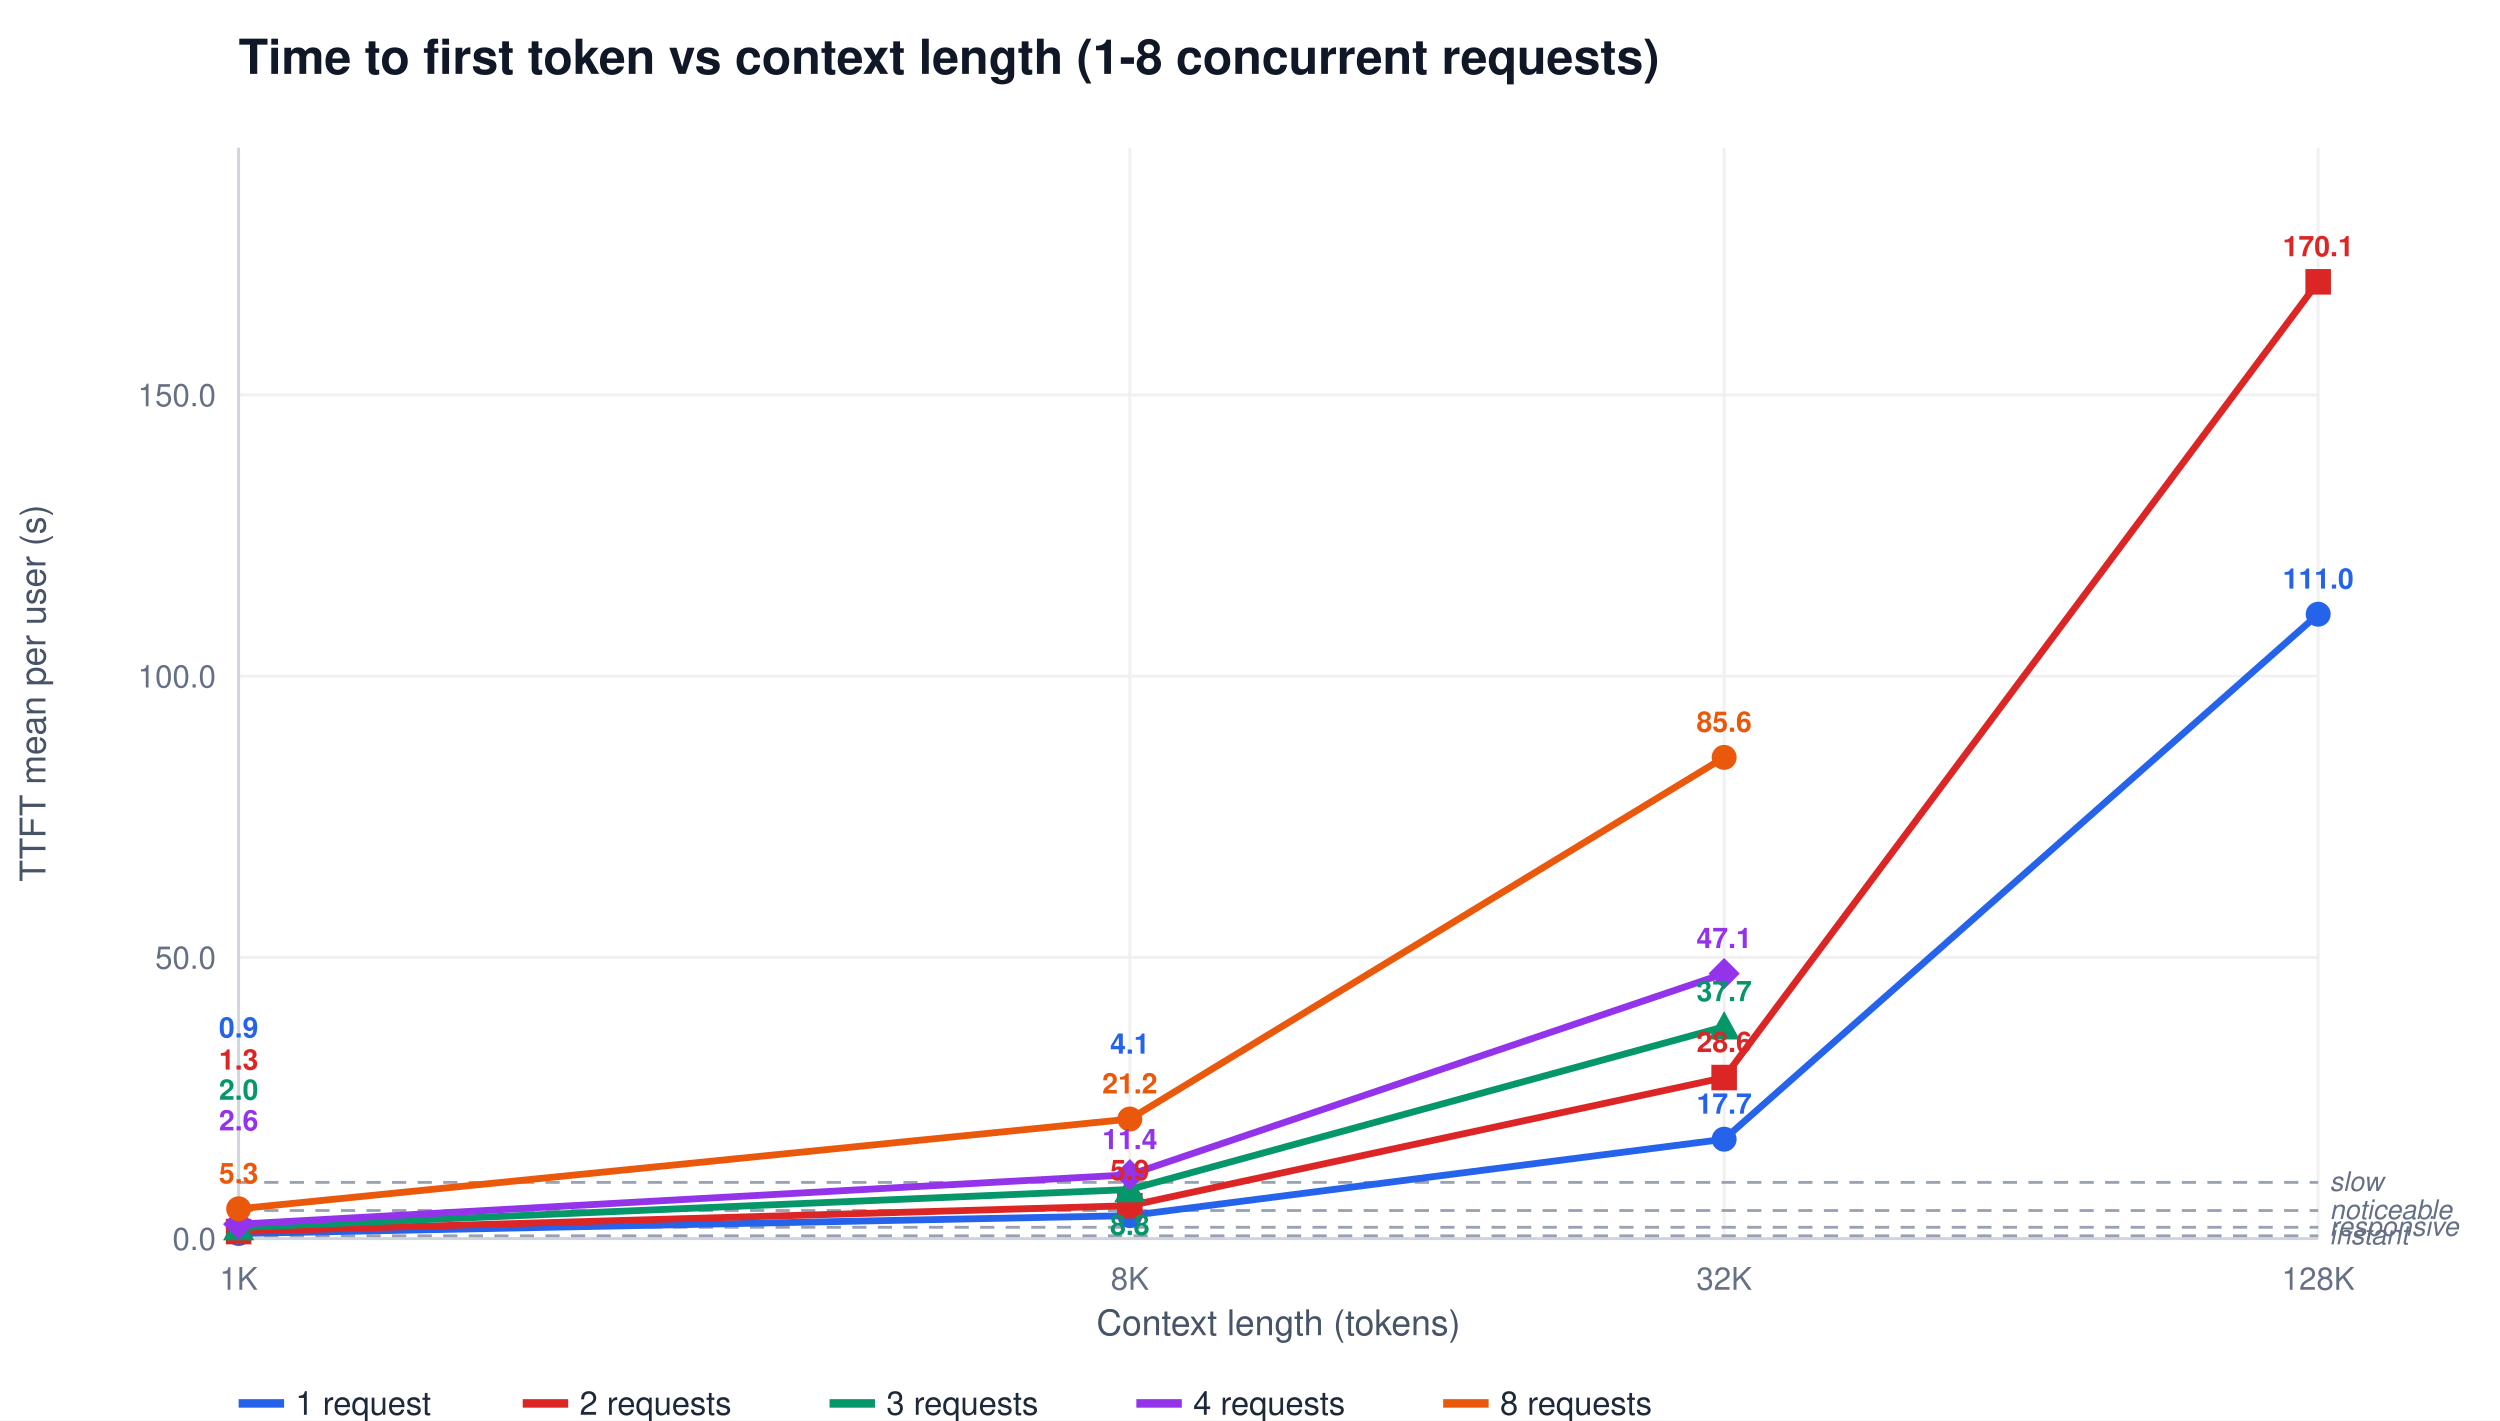
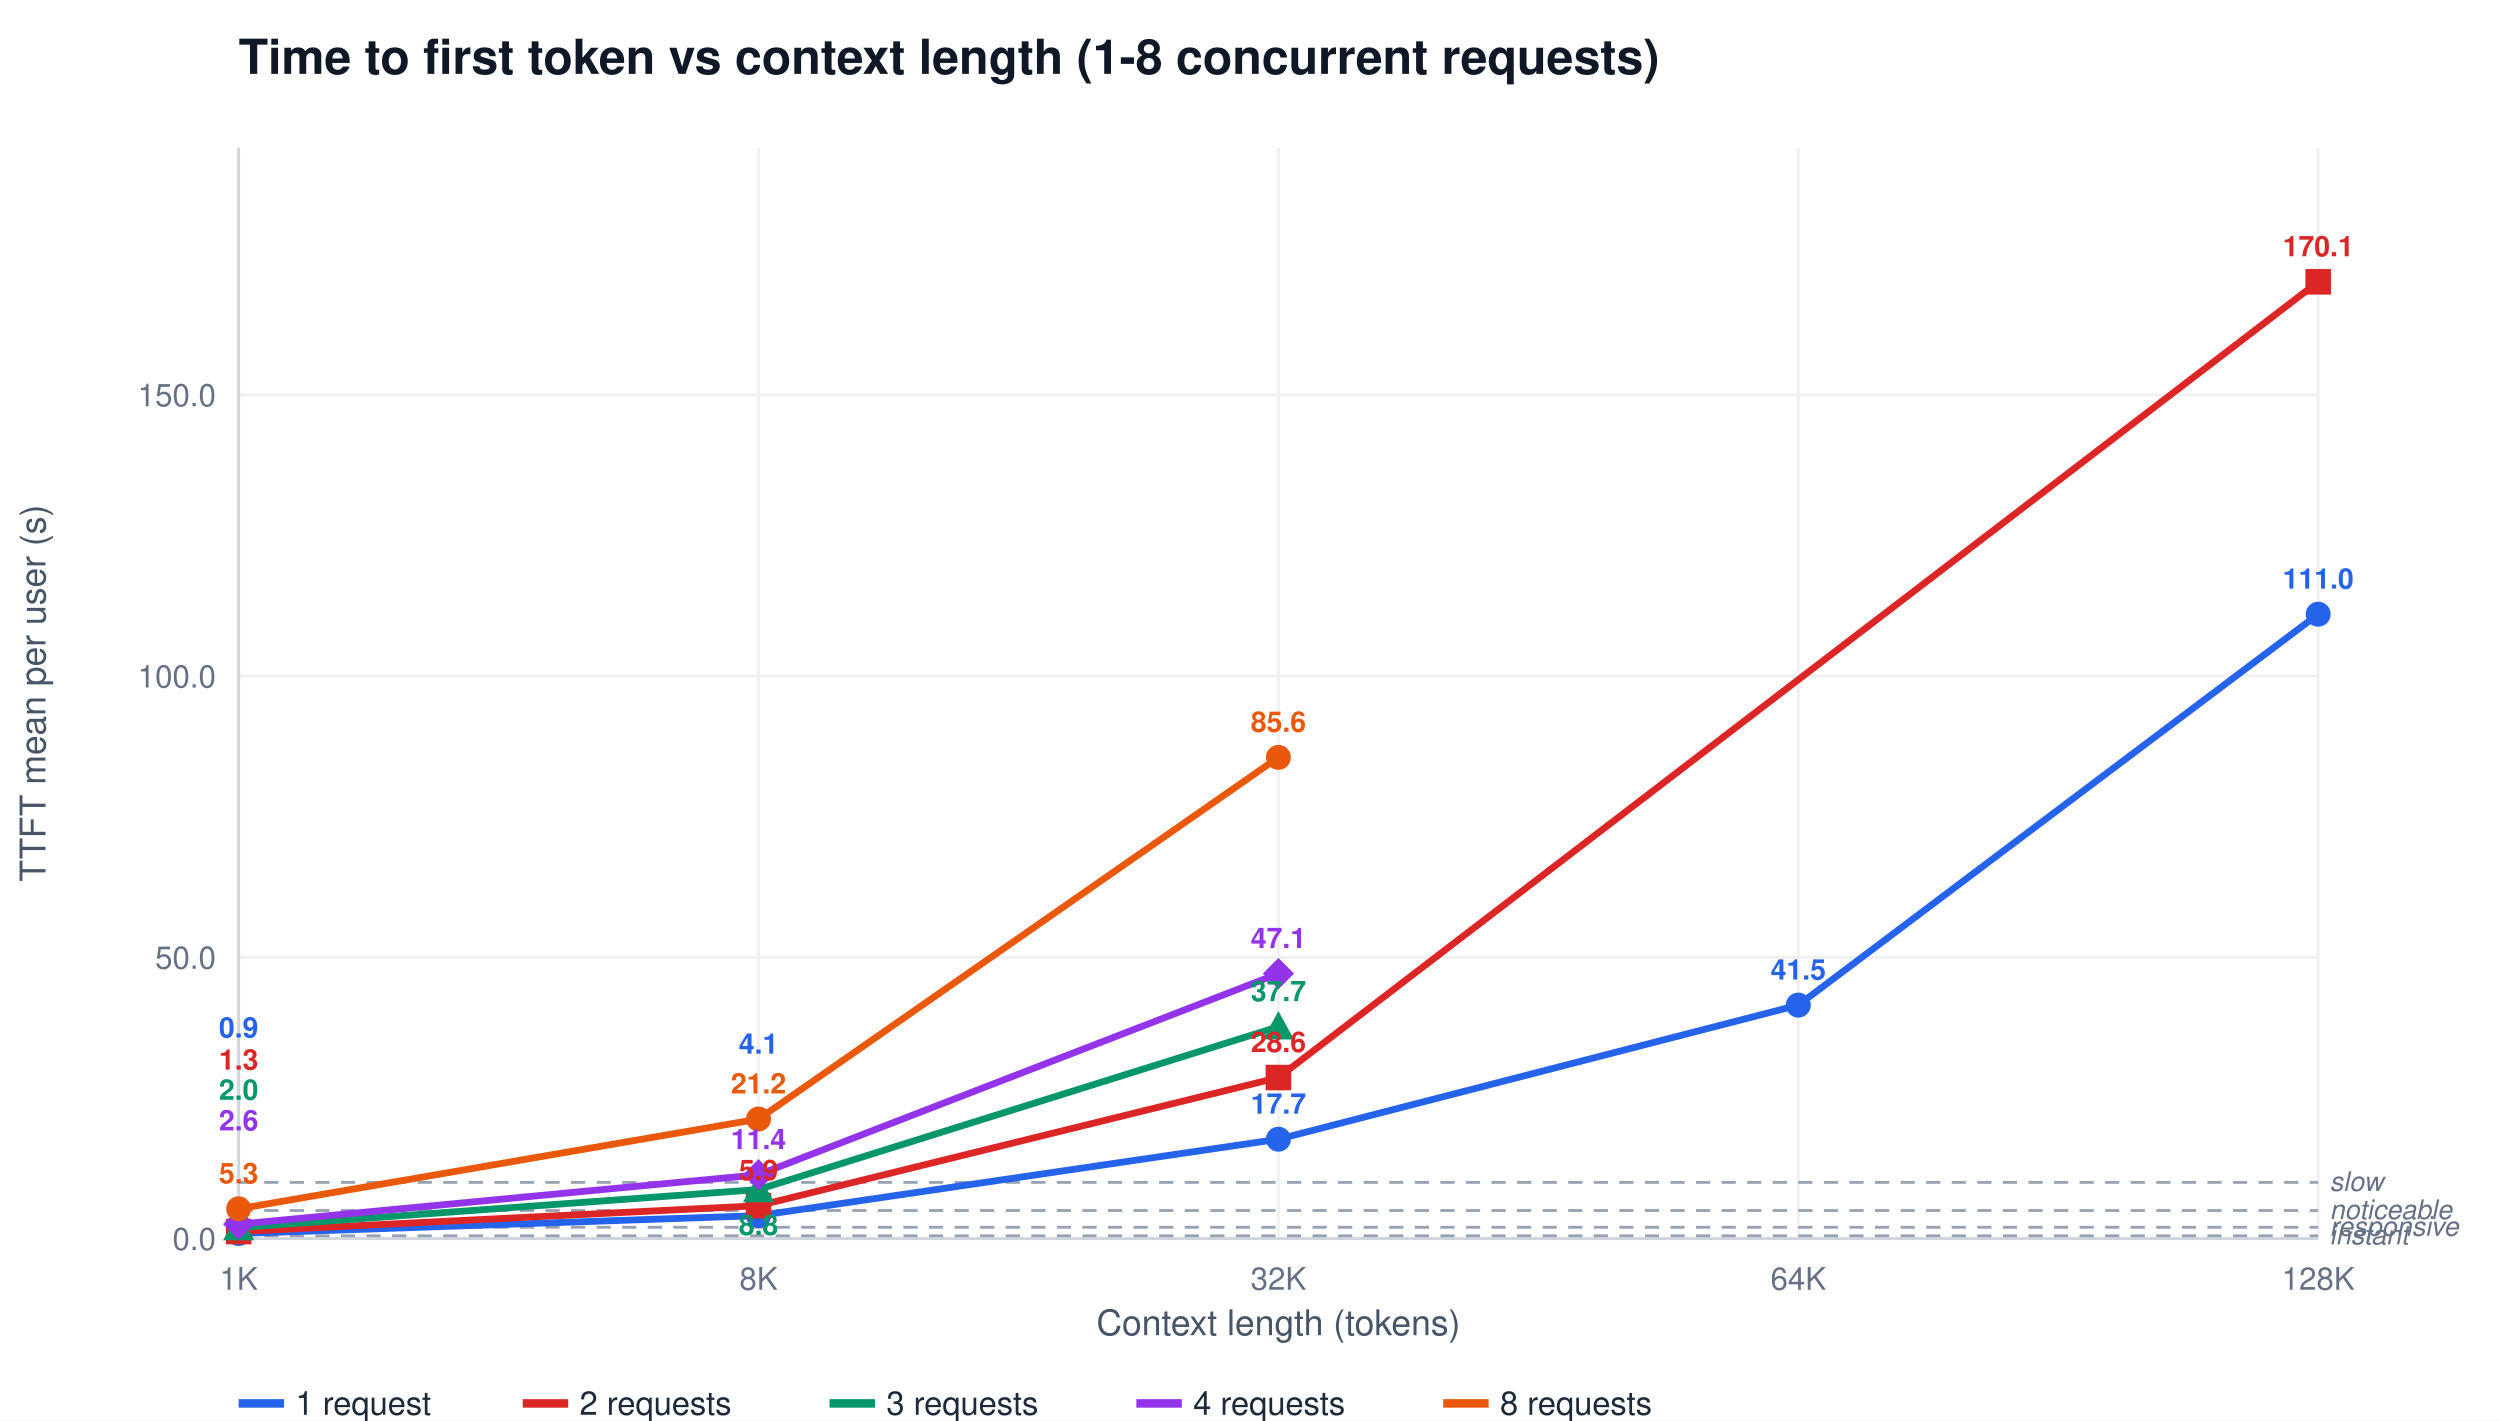
<svg xmlns="http://www.w3.org/2000/svg" width="880" height="500" viewBox="0 0 880 500" font-family="Segoe UI, Helvetica, Arial, sans-serif">
  <rect width="880" height="500" fill="#ffffff" />
  <text x="84" y="26" font-size="17" font-weight="600" fill="#101828">Time to first token vs context length (1-8 concurrent requests)</text>
  <line x1="84" y1="436.0" x2="816" y2="436.0" stroke="#f0f0f0" stroke-width="1" />
  <text x="76" y="440.0" font-size="11" fill="#667085" text-anchor="end">0.0</text>
  <line x1="84" y1="337.0" x2="816" y2="337.0" stroke="#f0f0f0" stroke-width="1" />
  <text x="76" y="341.0" font-size="11" fill="#667085" text-anchor="end">50.0</text>
  <line x1="84" y1="238.0" x2="816" y2="238.0" stroke="#f0f0f0" stroke-width="1" />
  <text x="76" y="242.0" font-size="11" fill="#667085" text-anchor="end">100.0</text>
  <line x1="84" y1="139.0" x2="816" y2="139.0" stroke="#f0f0f0" stroke-width="1" />
  <text x="76" y="143.0" font-size="11" fill="#667085" text-anchor="end">150.0</text>
  <line x1="84.0" y1="52" x2="84.0" y2="436" stroke="#f0f0f0" stroke-width="1" />
  <text x="84.0" y="454" font-size="11" fill="#667085" text-anchor="middle">1K</text>
-   <line x1="397.7" y1="52" x2="397.7" y2="436" stroke="#f0f0f0" stroke-width="1" />
-   <text x="397.7" y="454" font-size="11" fill="#667085" text-anchor="middle">8K</text>
-   <line x1="606.9" y1="52" x2="606.9" y2="436" stroke="#f0f0f0" stroke-width="1" />
-   <text x="606.9" y="454" font-size="11" fill="#667085" text-anchor="middle">32K</text>
+   <line x1="267.0" y1="52" x2="267.0" y2="436" stroke="#f0f0f0" stroke-width="1" />
+   <text x="267.0" y="454" font-size="11" fill="#667085" text-anchor="middle">8K</text>
+   <line x1="450.0" y1="52" x2="450.0" y2="436" stroke="#f0f0f0" stroke-width="1" />
+   <text x="450.0" y="454" font-size="11" fill="#667085" text-anchor="middle">32K</text>
+   <line x1="633.0" y1="52" x2="633.0" y2="436" stroke="#f0f0f0" stroke-width="1" />
+   <text x="633.0" y="454" font-size="11" fill="#667085" text-anchor="middle">64K</text>
  <line x1="816.0" y1="52" x2="816.0" y2="436" stroke="#f0f0f0" stroke-width="1" />
  <text x="816.0" y="454" font-size="11" fill="#667085" text-anchor="middle">128K</text>
  <line x1="84" y1="436" x2="816" y2="436" stroke="#d0d5dd" stroke-width="1" />
  <line x1="84" y1="52" x2="84" y2="436" stroke="#d0d5dd" stroke-width="1" />
  <line x1="84" y1="435.0" x2="816" y2="435.0" stroke="#98a2b3" stroke-width="1" stroke-dasharray="5 4" />
  <text x="820" y="438.0" font-size="9.5" fill="#667085" font-style="italic">instant</text>
  <line x1="84" y1="432.0" x2="816" y2="432.0" stroke="#98a2b3" stroke-width="1" stroke-dasharray="5 4" />
  <text x="820" y="435.0" font-size="9.5" fill="#667085" font-style="italic">responsive</text>
  <line x1="84" y1="426.1" x2="816" y2="426.1" stroke="#98a2b3" stroke-width="1" stroke-dasharray="5 4" />
  <text x="820" y="429.1" font-size="9.5" fill="#667085" font-style="italic">noticeable</text>
  <line x1="84" y1="416.2" x2="816" y2="416.2" stroke="#98a2b3" stroke-width="1" stroke-dasharray="5 4" />
  <text x="820" y="419.2" font-size="9.5" fill="#667085" font-style="italic">slow</text>
-   <polyline points="84.0,434.2 397.7,427.9 606.9,401.0 816.0,216.2" fill="none" stroke="#2563eb" stroke-width="2.4" />
+   <polyline points="84.0,434.2 267.0,427.9 450.0,401.0 633.0,353.8 816.0,216.2" fill="none" stroke="#2563eb" stroke-width="2.4" />
  <circle cx="84.0" cy="434.2" r="4.4" fill="#2563eb" />
-   <circle cx="397.7" cy="427.9" r="4.4" fill="#2563eb" />
-   <circle cx="606.9" cy="401.0" r="4.4" fill="#2563eb" />
+   <circle cx="267.0" cy="427.9" r="4.4" fill="#2563eb" />
+   <circle cx="450.0" cy="401.0" r="4.4" fill="#2563eb" />
+   <circle cx="633.0" cy="353.8" r="4.4" fill="#2563eb" />
  <circle cx="816.0" cy="216.2" r="4.4" fill="#2563eb" />
-   <polyline points="84.0,433.5 397.7,424.4 606.9,379.3 816.0,99.2" fill="none" stroke="#dc2626" stroke-width="2.4" />
+   <polyline points="84.0,433.5 267.0,424.4 450.0,379.3 816.0,99.2" fill="none" stroke="#dc2626" stroke-width="2.4" />
  <rect x="79.5" y="429.0" width="9" height="9" fill="#dc2626" />
-   <rect x="393.2" y="419.9" width="9" height="9" fill="#dc2626" />
-   <rect x="602.4" y="374.8" width="9" height="9" fill="#dc2626" />
+   <rect x="262.5" y="419.9" width="9" height="9" fill="#dc2626" />
+   <rect x="445.5" y="374.8" width="9" height="9" fill="#dc2626" />
  <rect x="811.5" y="94.7" width="9" height="9" fill="#dc2626" />
-   <polyline points="84.0,432.1 397.7,418.7 606.9,361.4" fill="none" stroke="#059669" stroke-width="2.4" />
+   <polyline points="84.0,432.1 267.0,418.7 450.0,361.4" fill="none" stroke="#059669" stroke-width="2.4" />
  <polygon points="84.0,426.6 78.5,436.6 89.5,436.6" fill="#059669" />
-   <polygon points="397.7,413.2 392.2,423.2 403.2,423.2" fill="#059669" />
-   <polygon points="606.9,355.9 601.4,365.9 612.4,365.9" fill="#059669" />
-   <polyline points="84.0,430.9 397.7,413.5 606.9,342.7" fill="none" stroke="#9333ea" stroke-width="2.4" />
+   <polygon points="267.0,413.2 261.5,423.2 272.5,423.2" fill="#059669" />
+   <polygon points="450.0,355.9 444.5,365.9 455.5,365.9" fill="#059669" />
+   <polyline points="84.0,430.9 267.0,413.5 450.0,342.7" fill="none" stroke="#9333ea" stroke-width="2.4" />
  <polygon points="84.0,425.4 89.5,430.9 84.0,436.4 78.5,430.9" fill="#9333ea" />
-   <polygon points="397.7,408.0 403.2,413.5 397.7,419.0 392.2,413.5" fill="#9333ea" />
-   <polygon points="606.9,337.2 612.4,342.7 606.9,348.2 601.4,342.7" fill="#9333ea" />
-   <polyline points="84.0,425.5 397.7,393.9 606.9,266.6" fill="none" stroke="#ea580c" stroke-width="2.4" />
+   <polygon points="267.0,408.0 272.5,413.5 267.0,419.0 261.5,413.5" fill="#9333ea" />
+   <polygon points="450.0,337.2 455.5,342.7 450.0,348.2 444.5,342.7" fill="#9333ea" />
+   <polyline points="84.0,425.5 267.0,393.9 450.0,266.6" fill="none" stroke="#ea580c" stroke-width="2.4" />
  <circle cx="84.0" cy="425.5" r="4.4" fill="#ea580c" />
-   <circle cx="397.7" cy="393.9" r="4.4" fill="#ea580c" />
-   <circle cx="606.9" cy="266.6" r="4.4" fill="#ea580c" />
+   <circle cx="267.0" cy="393.9" r="4.4" fill="#ea580c" />
+   <circle cx="450.0" cy="266.6" r="4.4" fill="#ea580c" />
  <text x="84.0" y="416.5" font-size="10" fill="#ea580c" text-anchor="middle" font-weight="600">5.3</text>
  <text x="84.0" y="397.9" font-size="10" fill="#9333ea" text-anchor="middle" font-weight="600">2.6</text>
  <text x="84.0" y="387.1" font-size="10" fill="#059669" text-anchor="middle" font-weight="600">2.0</text>
  <text x="84.0" y="376.5" font-size="10" fill="#dc2626" text-anchor="middle" font-weight="600">1.3</text>
  <text x="84.0" y="365.2" font-size="10" fill="#2563eb" text-anchor="middle" font-weight="600">0.9</text>
-   <text x="397.7" y="384.9" font-size="10" fill="#ea580c" text-anchor="middle" font-weight="600">21.2</text>
-   <text x="397.7" y="404.5" font-size="10" fill="#9333ea" text-anchor="middle" font-weight="600">11.4</text>
-   <text x="397.7" y="434.7" font-size="10" fill="#059669" text-anchor="middle" font-weight="600">8.8</text>
-   <text x="397.7" y="415.4" font-size="10" fill="#dc2626" text-anchor="middle" font-weight="600">5.9</text>
-   <text x="397.7" y="370.9" font-size="10" fill="#2563eb" text-anchor="middle" font-weight="600">4.1</text>
-   <text x="606.9" y="257.6" font-size="10" fill="#ea580c" text-anchor="middle" font-weight="600">85.6</text>
-   <text x="606.9" y="333.7" font-size="10" fill="#9333ea" text-anchor="middle" font-weight="600">47.1</text>
-   <text x="606.9" y="352.4" font-size="10" fill="#059669" text-anchor="middle" font-weight="600">37.7</text>
-   <text x="606.9" y="370.3" font-size="10" fill="#dc2626" text-anchor="middle" font-weight="600">28.6</text>
-   <text x="606.9" y="392.0" font-size="10" fill="#2563eb" text-anchor="middle" font-weight="600">17.7</text>
+   <text x="267.0" y="384.9" font-size="10" fill="#ea580c" text-anchor="middle" font-weight="600">21.2</text>
+   <text x="267.0" y="404.5" font-size="10" fill="#9333ea" text-anchor="middle" font-weight="600">11.4</text>
+   <text x="267.0" y="434.7" font-size="10" fill="#059669" text-anchor="middle" font-weight="600">8.8</text>
+   <text x="267.0" y="415.4" font-size="10" fill="#dc2626" text-anchor="middle" font-weight="600">5.9</text>
+   <text x="267.0" y="370.9" font-size="10" fill="#2563eb" text-anchor="middle" font-weight="600">4.1</text>
+   <text x="450.0" y="257.6" font-size="10" fill="#ea580c" text-anchor="middle" font-weight="600">85.6</text>
+   <text x="450.0" y="333.7" font-size="10" fill="#9333ea" text-anchor="middle" font-weight="600">47.1</text>
+   <text x="450.0" y="352.4" font-size="10" fill="#059669" text-anchor="middle" font-weight="600">37.7</text>
+   <text x="450.0" y="370.3" font-size="10" fill="#dc2626" text-anchor="middle" font-weight="600">28.6</text>
+   <text x="450.0" y="392.0" font-size="10" fill="#2563eb" text-anchor="middle" font-weight="600">17.7</text>
+   <text x="633.0" y="344.8" font-size="10" fill="#2563eb" text-anchor="middle" font-weight="600">41.5</text>
  <text x="816.0" y="90.2" font-size="10" fill="#dc2626" text-anchor="middle" font-weight="600">170.1</text>
  <text x="816.0" y="207.2" font-size="10" fill="#2563eb" text-anchor="middle" font-weight="600">111.0</text>
  <line x1="84" y1="494" x2="100" y2="494" stroke="#2563eb" stroke-width="3" />
  <text x="104" y="498" font-size="11.5" fill="#1d2939">1 request</text>
  <line x1="184" y1="494" x2="200" y2="494" stroke="#dc2626" stroke-width="3" />
  <text x="204" y="498" font-size="11.5" fill="#1d2939">2 requests</text>
  <line x1="292" y1="494" x2="308" y2="494" stroke="#059669" stroke-width="3" />
  <text x="312" y="498" font-size="11.5" fill="#1d2939">3 requests</text>
  <line x1="400" y1="494" x2="416" y2="494" stroke="#9333ea" stroke-width="3" />
  <text x="420" y="498" font-size="11.5" fill="#1d2939">4 requests</text>
  <line x1="508" y1="494" x2="524" y2="494" stroke="#ea580c" stroke-width="3" />
  <text x="528" y="498" font-size="11.5" fill="#1d2939">8 requests</text>
  <text x="450" y="470" font-size="12.5" fill="#475467" text-anchor="middle">Context length (tokens)</text>
  <text x="16" y="244" font-size="12.5" fill="#475467" text-anchor="middle" transform="rotate(-90 16 244)">TTFT mean per user (s)</text>
</svg>
